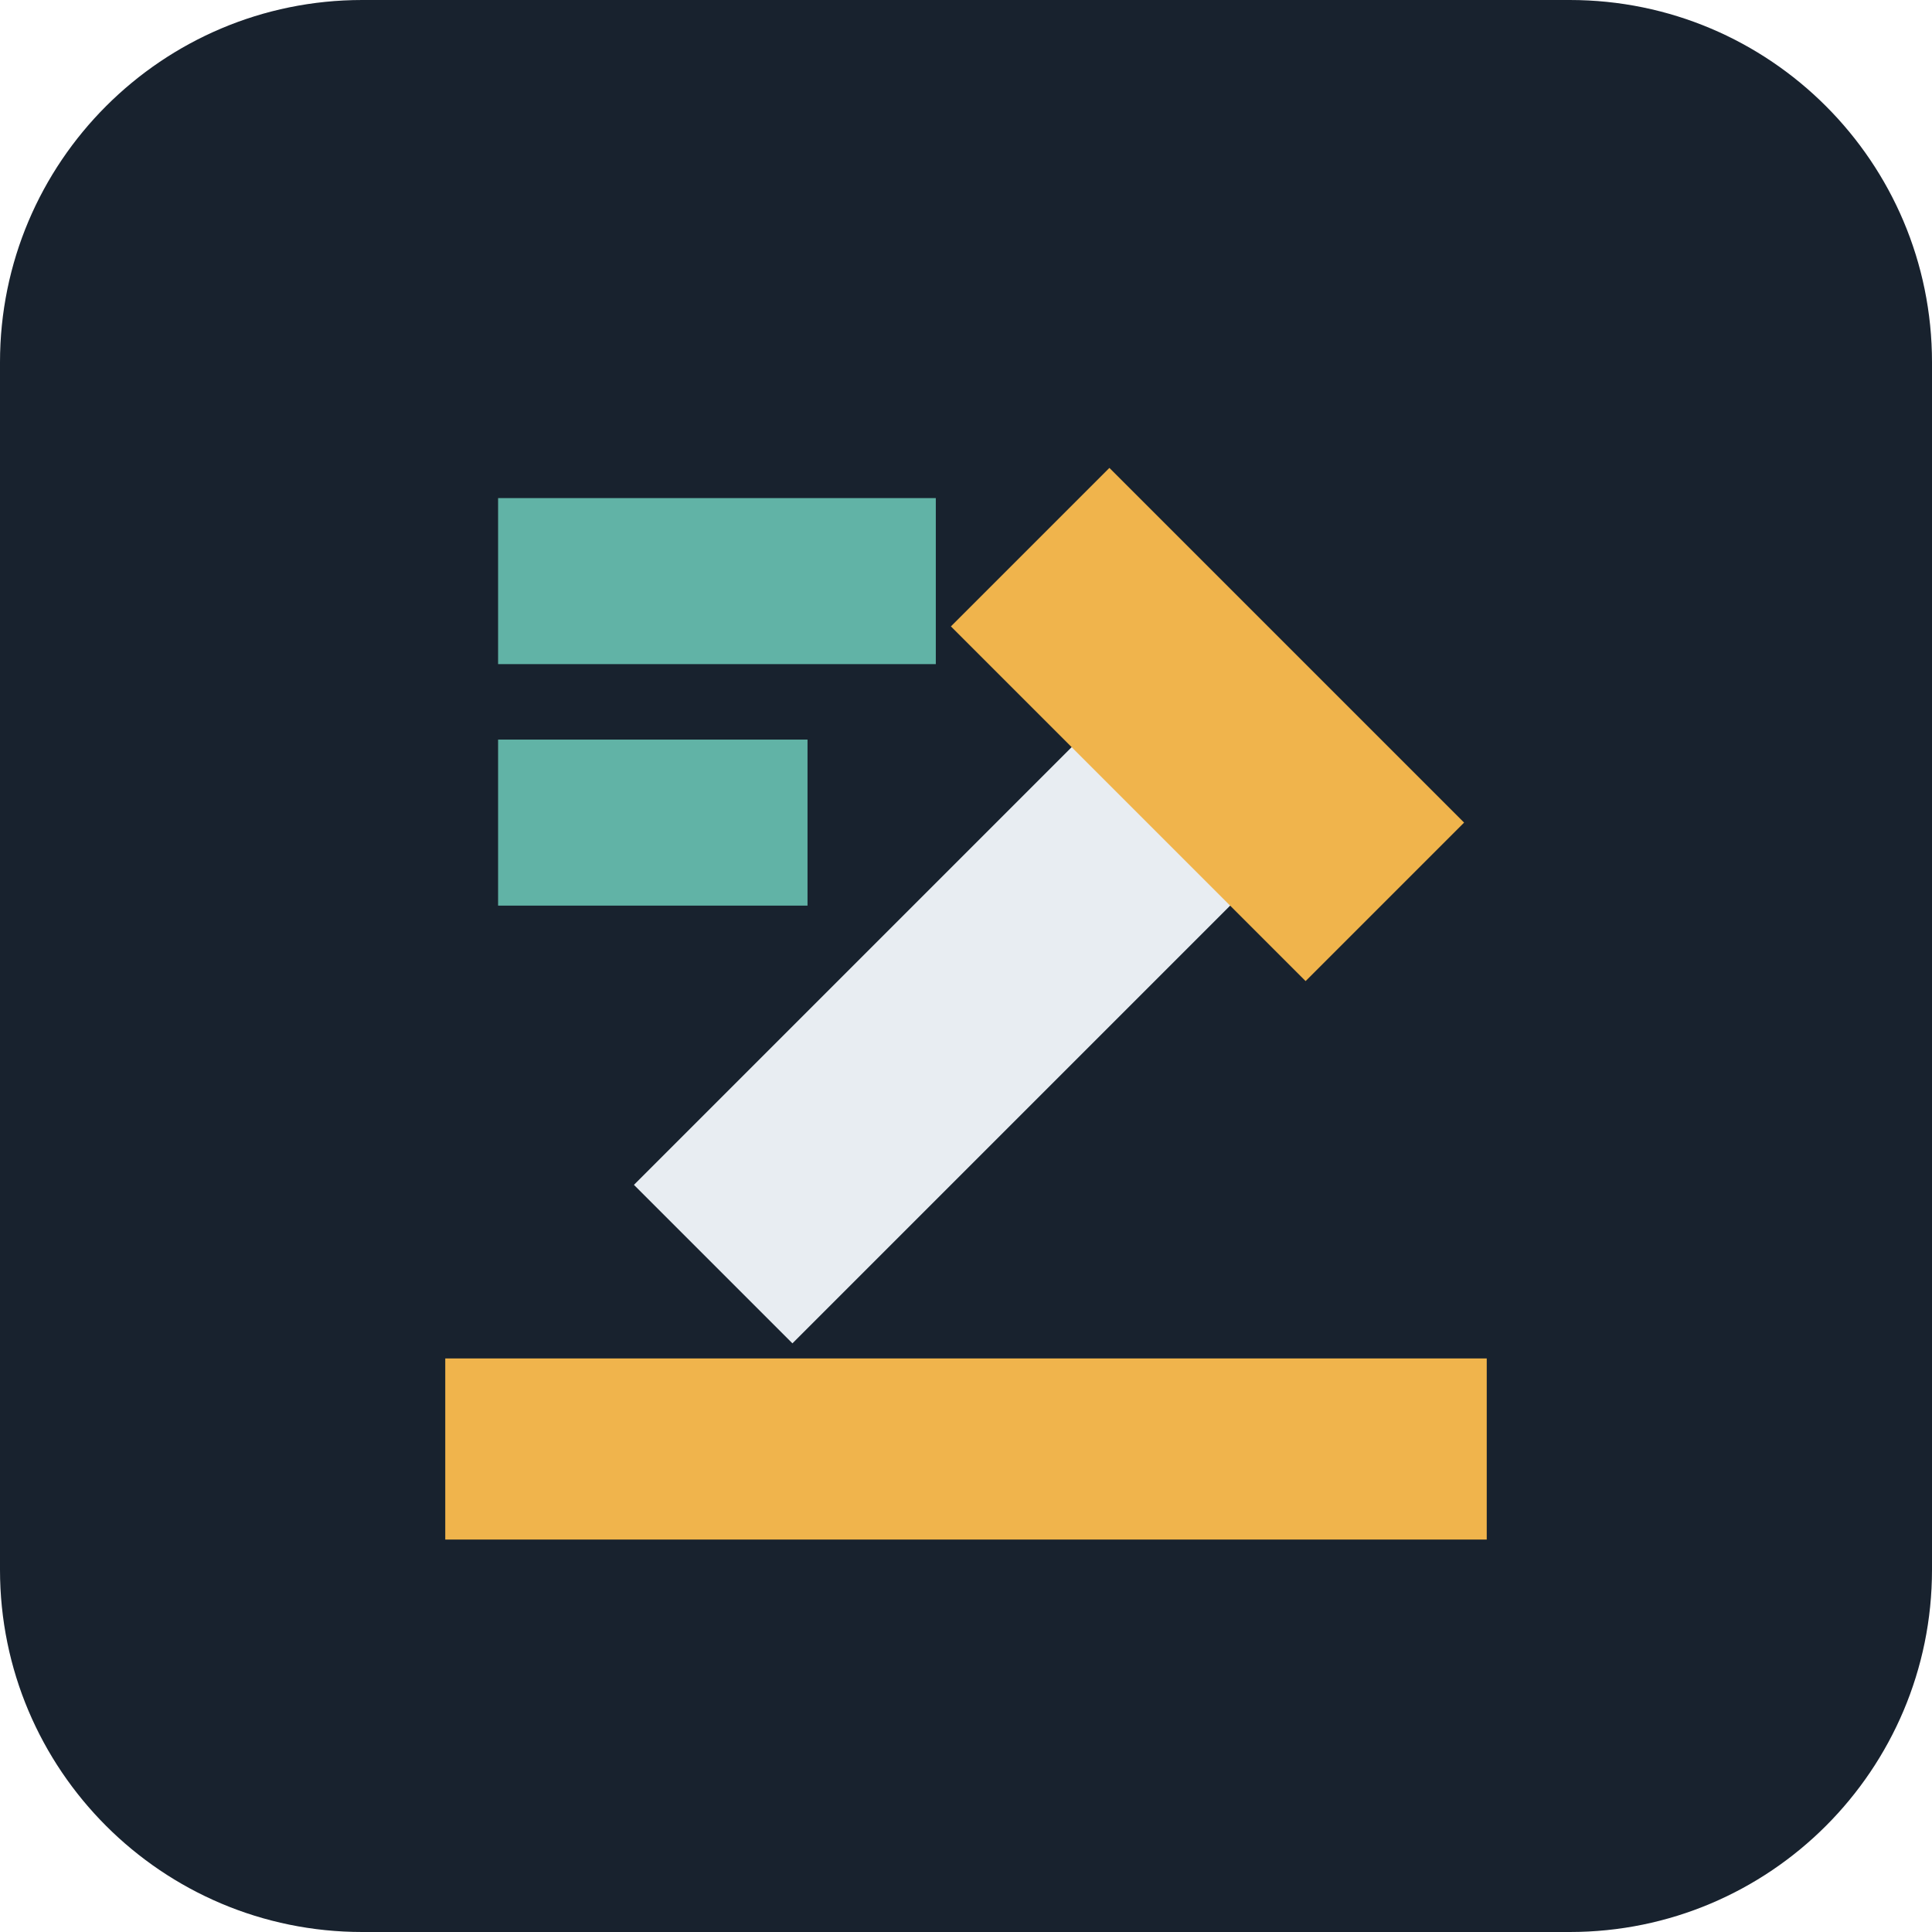
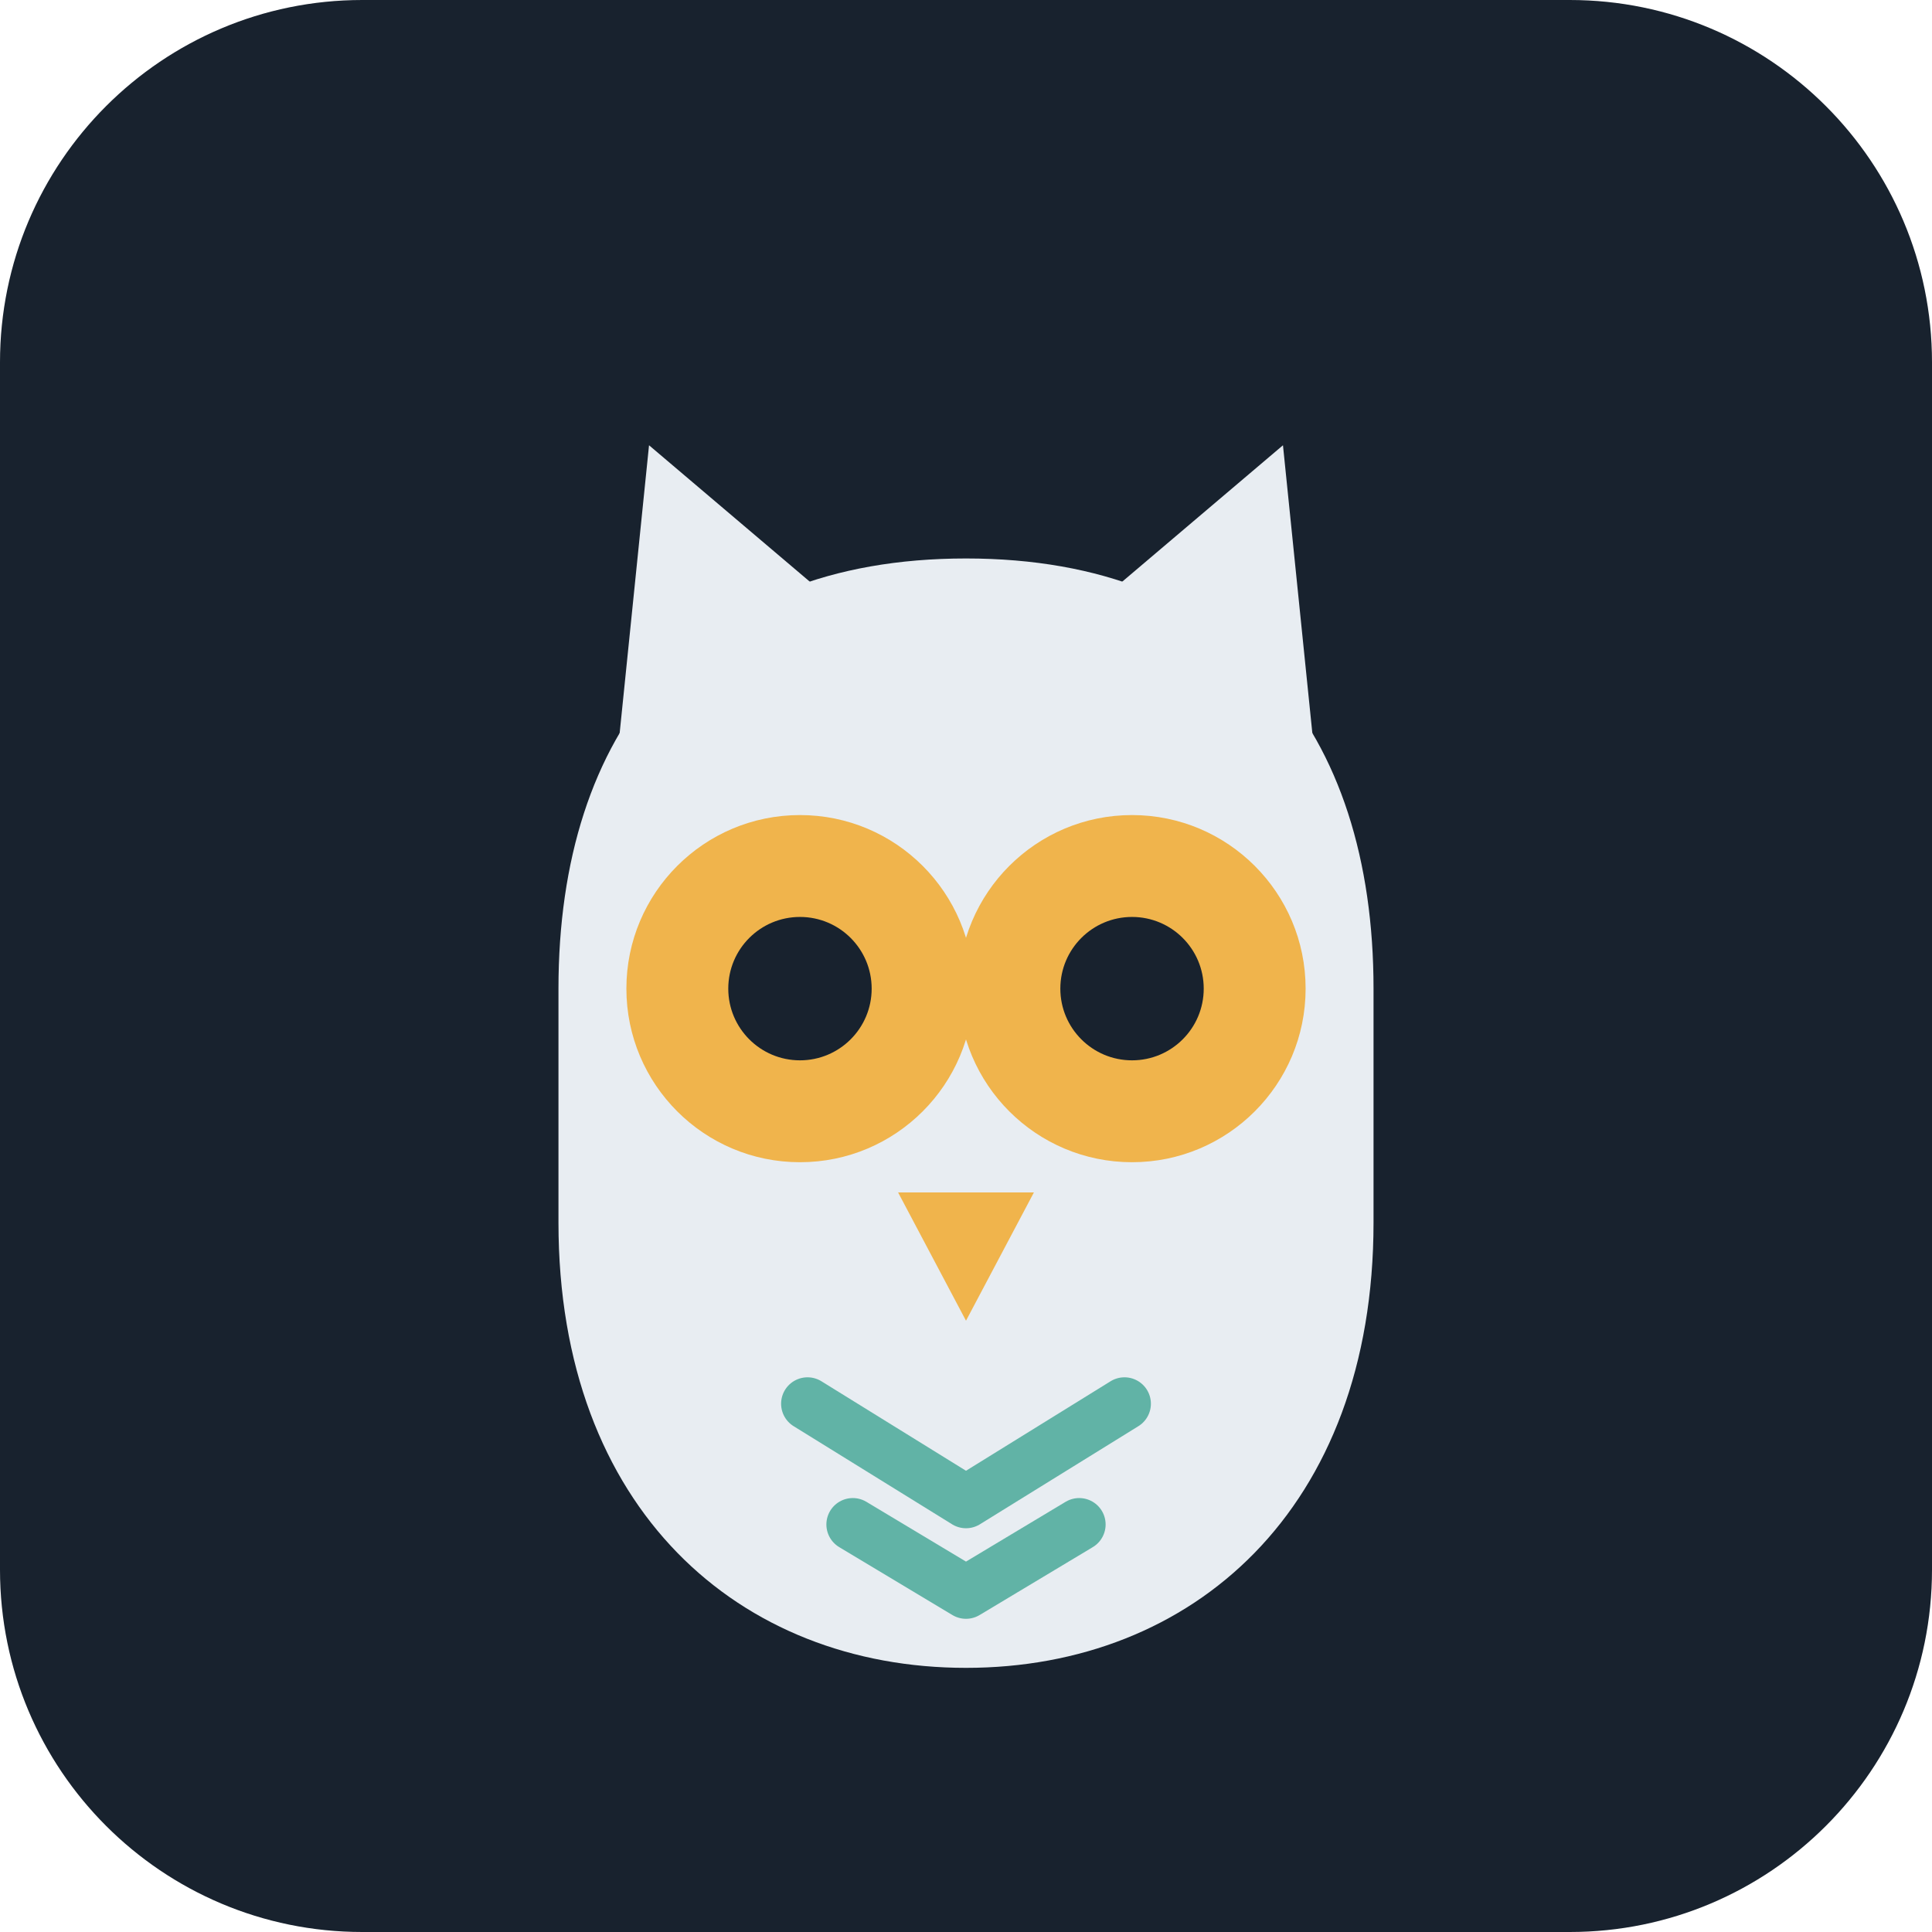
<svg xmlns="http://www.w3.org/2000/svg" viewBox="0 0 512 512" role="img" aria-labelledby="title">
  <rect width="512" height="512" rx="96" fill="#18222e" />
-   <path d="M118 360h276v48H118z" fill="#f0b44c" />
-   <path d="M168 314 300 182l42 42-132 132z" fill="#e8edf2" />
-   <path d="m294 124 94 94-42 42-94-94z" fill="#f0b44c" />
-   <path d="M132 132h116v44H132z" fill="#61b3a6" />
-   <path d="M132 196h82v44h-82z" fill="#61b3a6" />
+   <path d="M162 216 172 118l66 56z" fill="#e8edf2" />
+   <path d="M350 216 340 118l-66 56z" fill="#e8edf2" />
+   <path d="M256 148c-72 0-108 46-108 114v62c0 76 48 118 108 118s108-42 108-118v-62c0-68-36-114-108-114z" fill="#e8edf2" />
+   <circle cx="212" cy="262" r="46" fill="#f0b44c" />
+   <circle cx="300" cy="262" r="46" fill="#f0b44c" />
+   <circle cx="212" cy="262" r="19" fill="#18222e" />
+   <circle cx="300" cy="262" r="19" fill="#18222e" />
+   <path d="M238 316h36l-18 34z" fill="#f0b44c" />
+   <path d="M214 372l42 26 42-26" stroke="#61b3a6" stroke-width="14" fill="none" stroke-linecap="round" stroke-linejoin="round" />
+   <path d="M226 404l30 18 30-18" stroke="#61b3a6" stroke-width="14" fill="none" stroke-linecap="round" stroke-linejoin="round" />
</svg>
